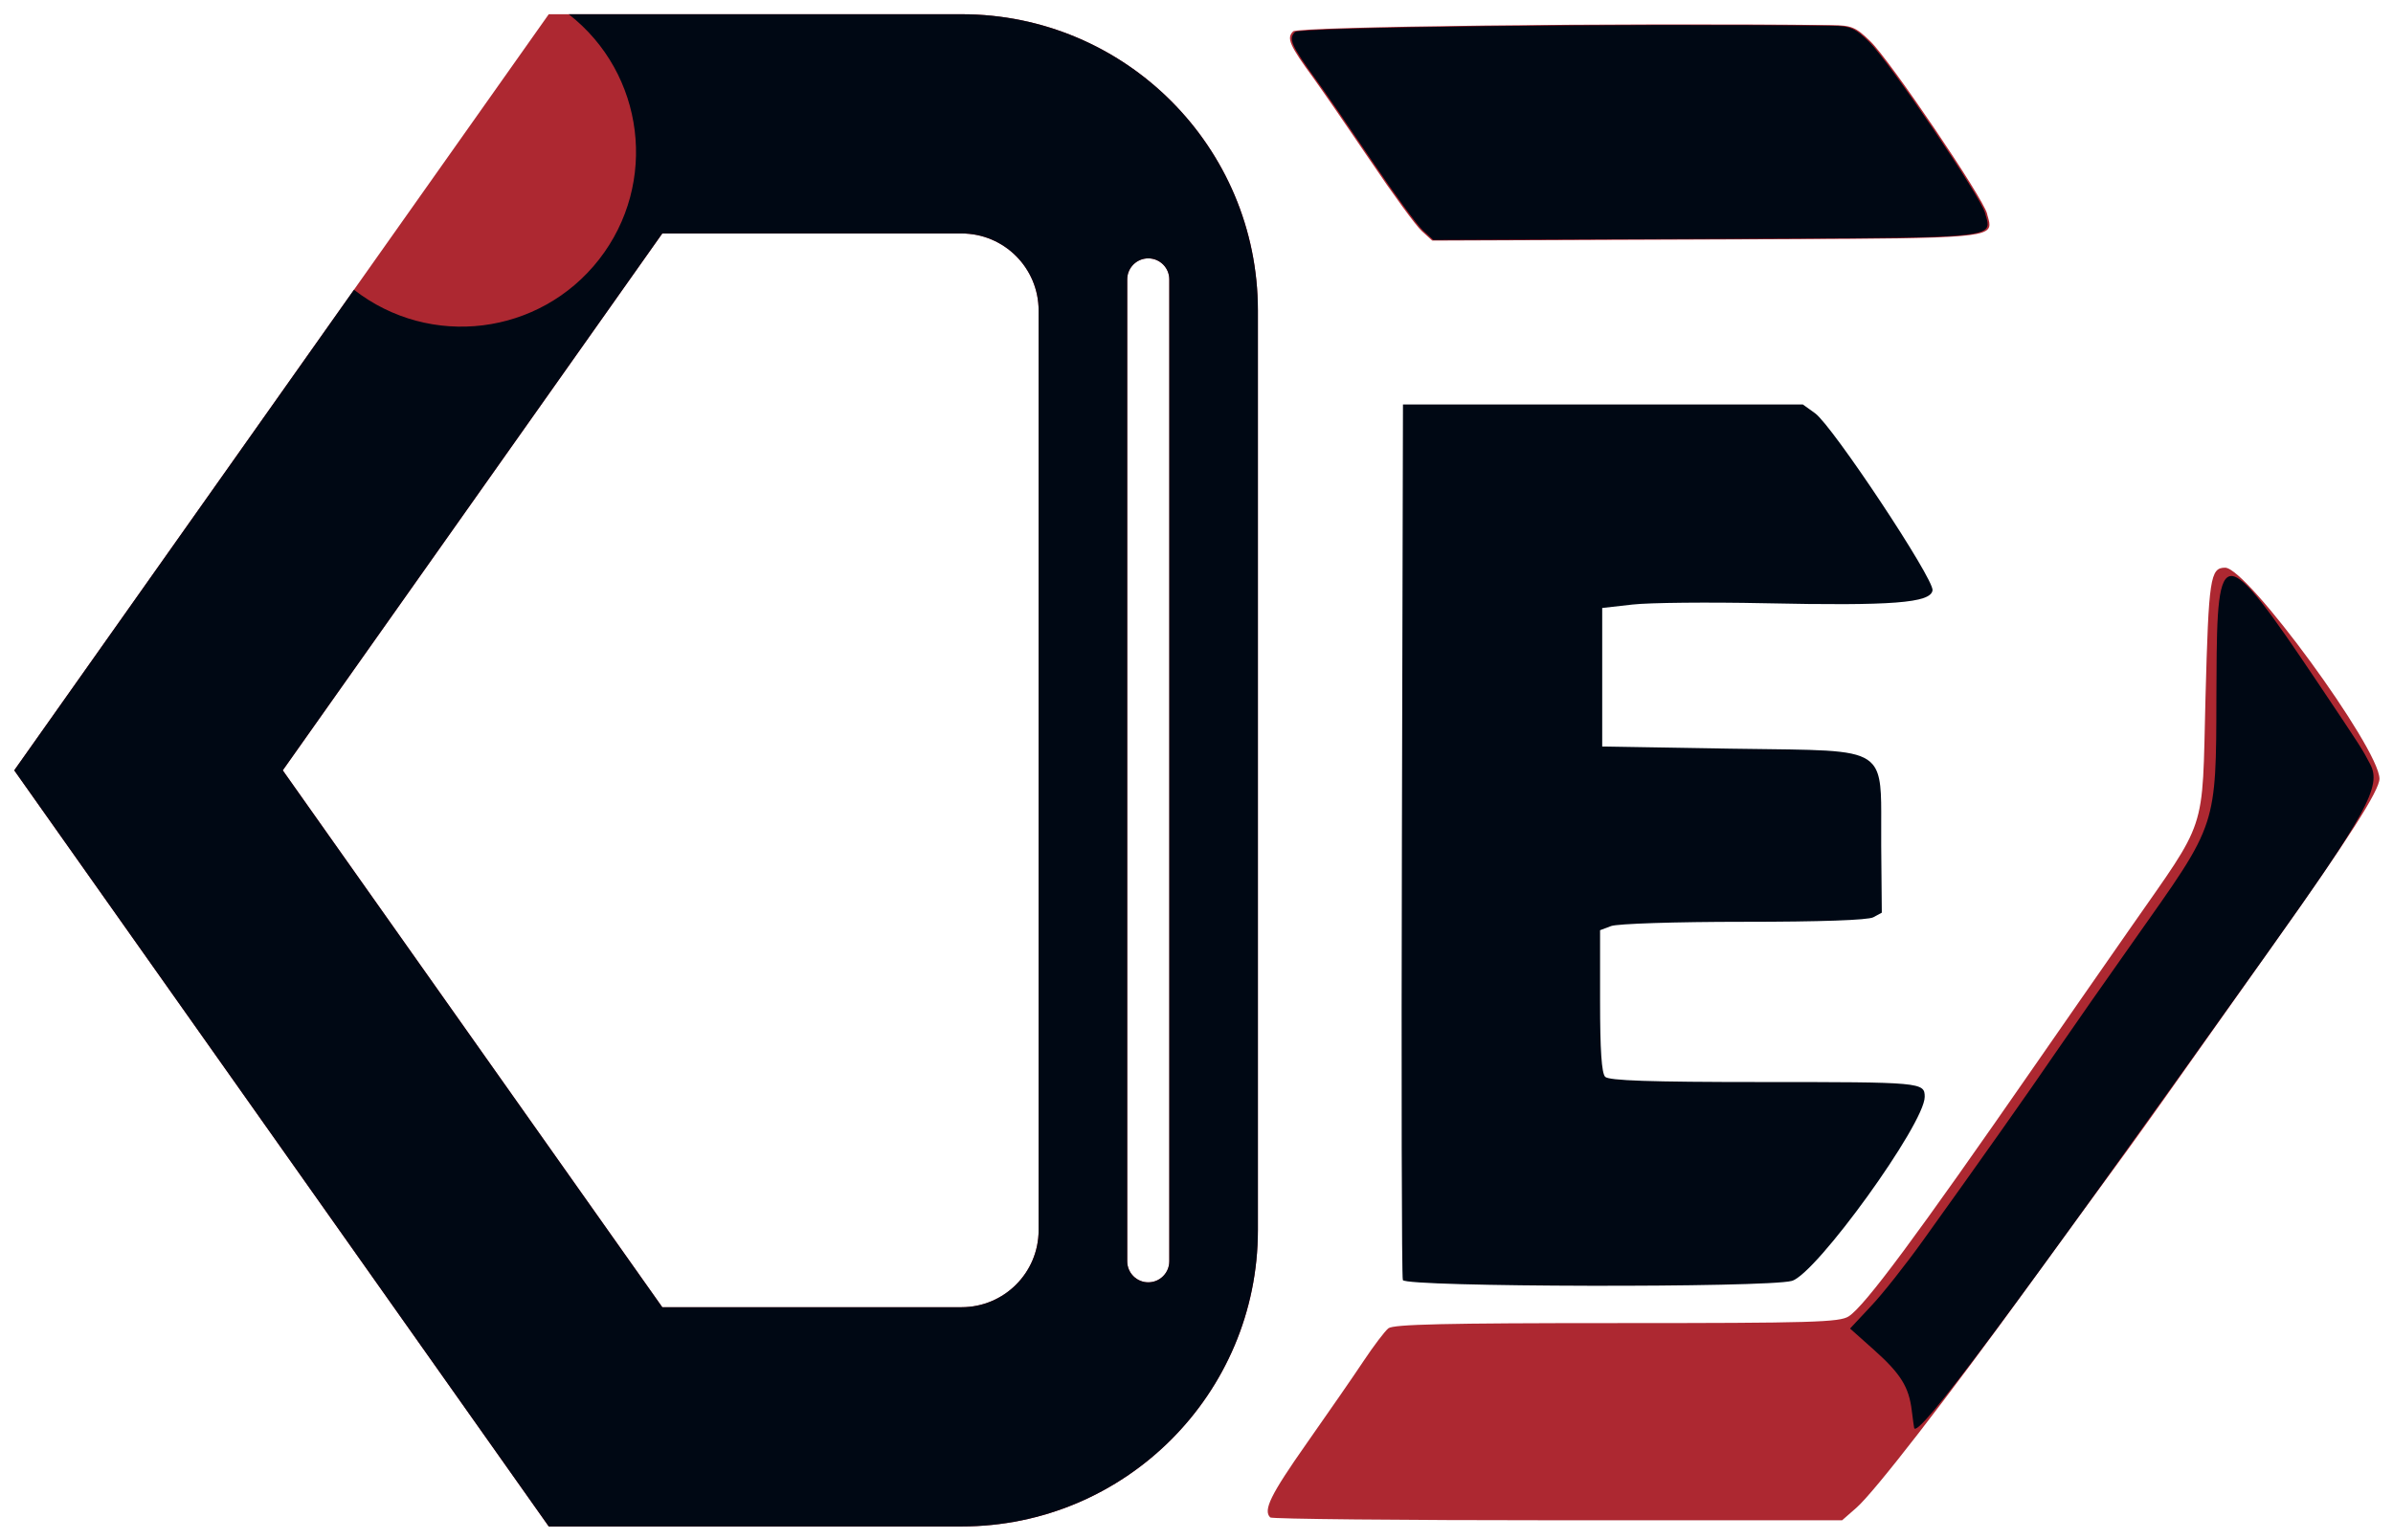
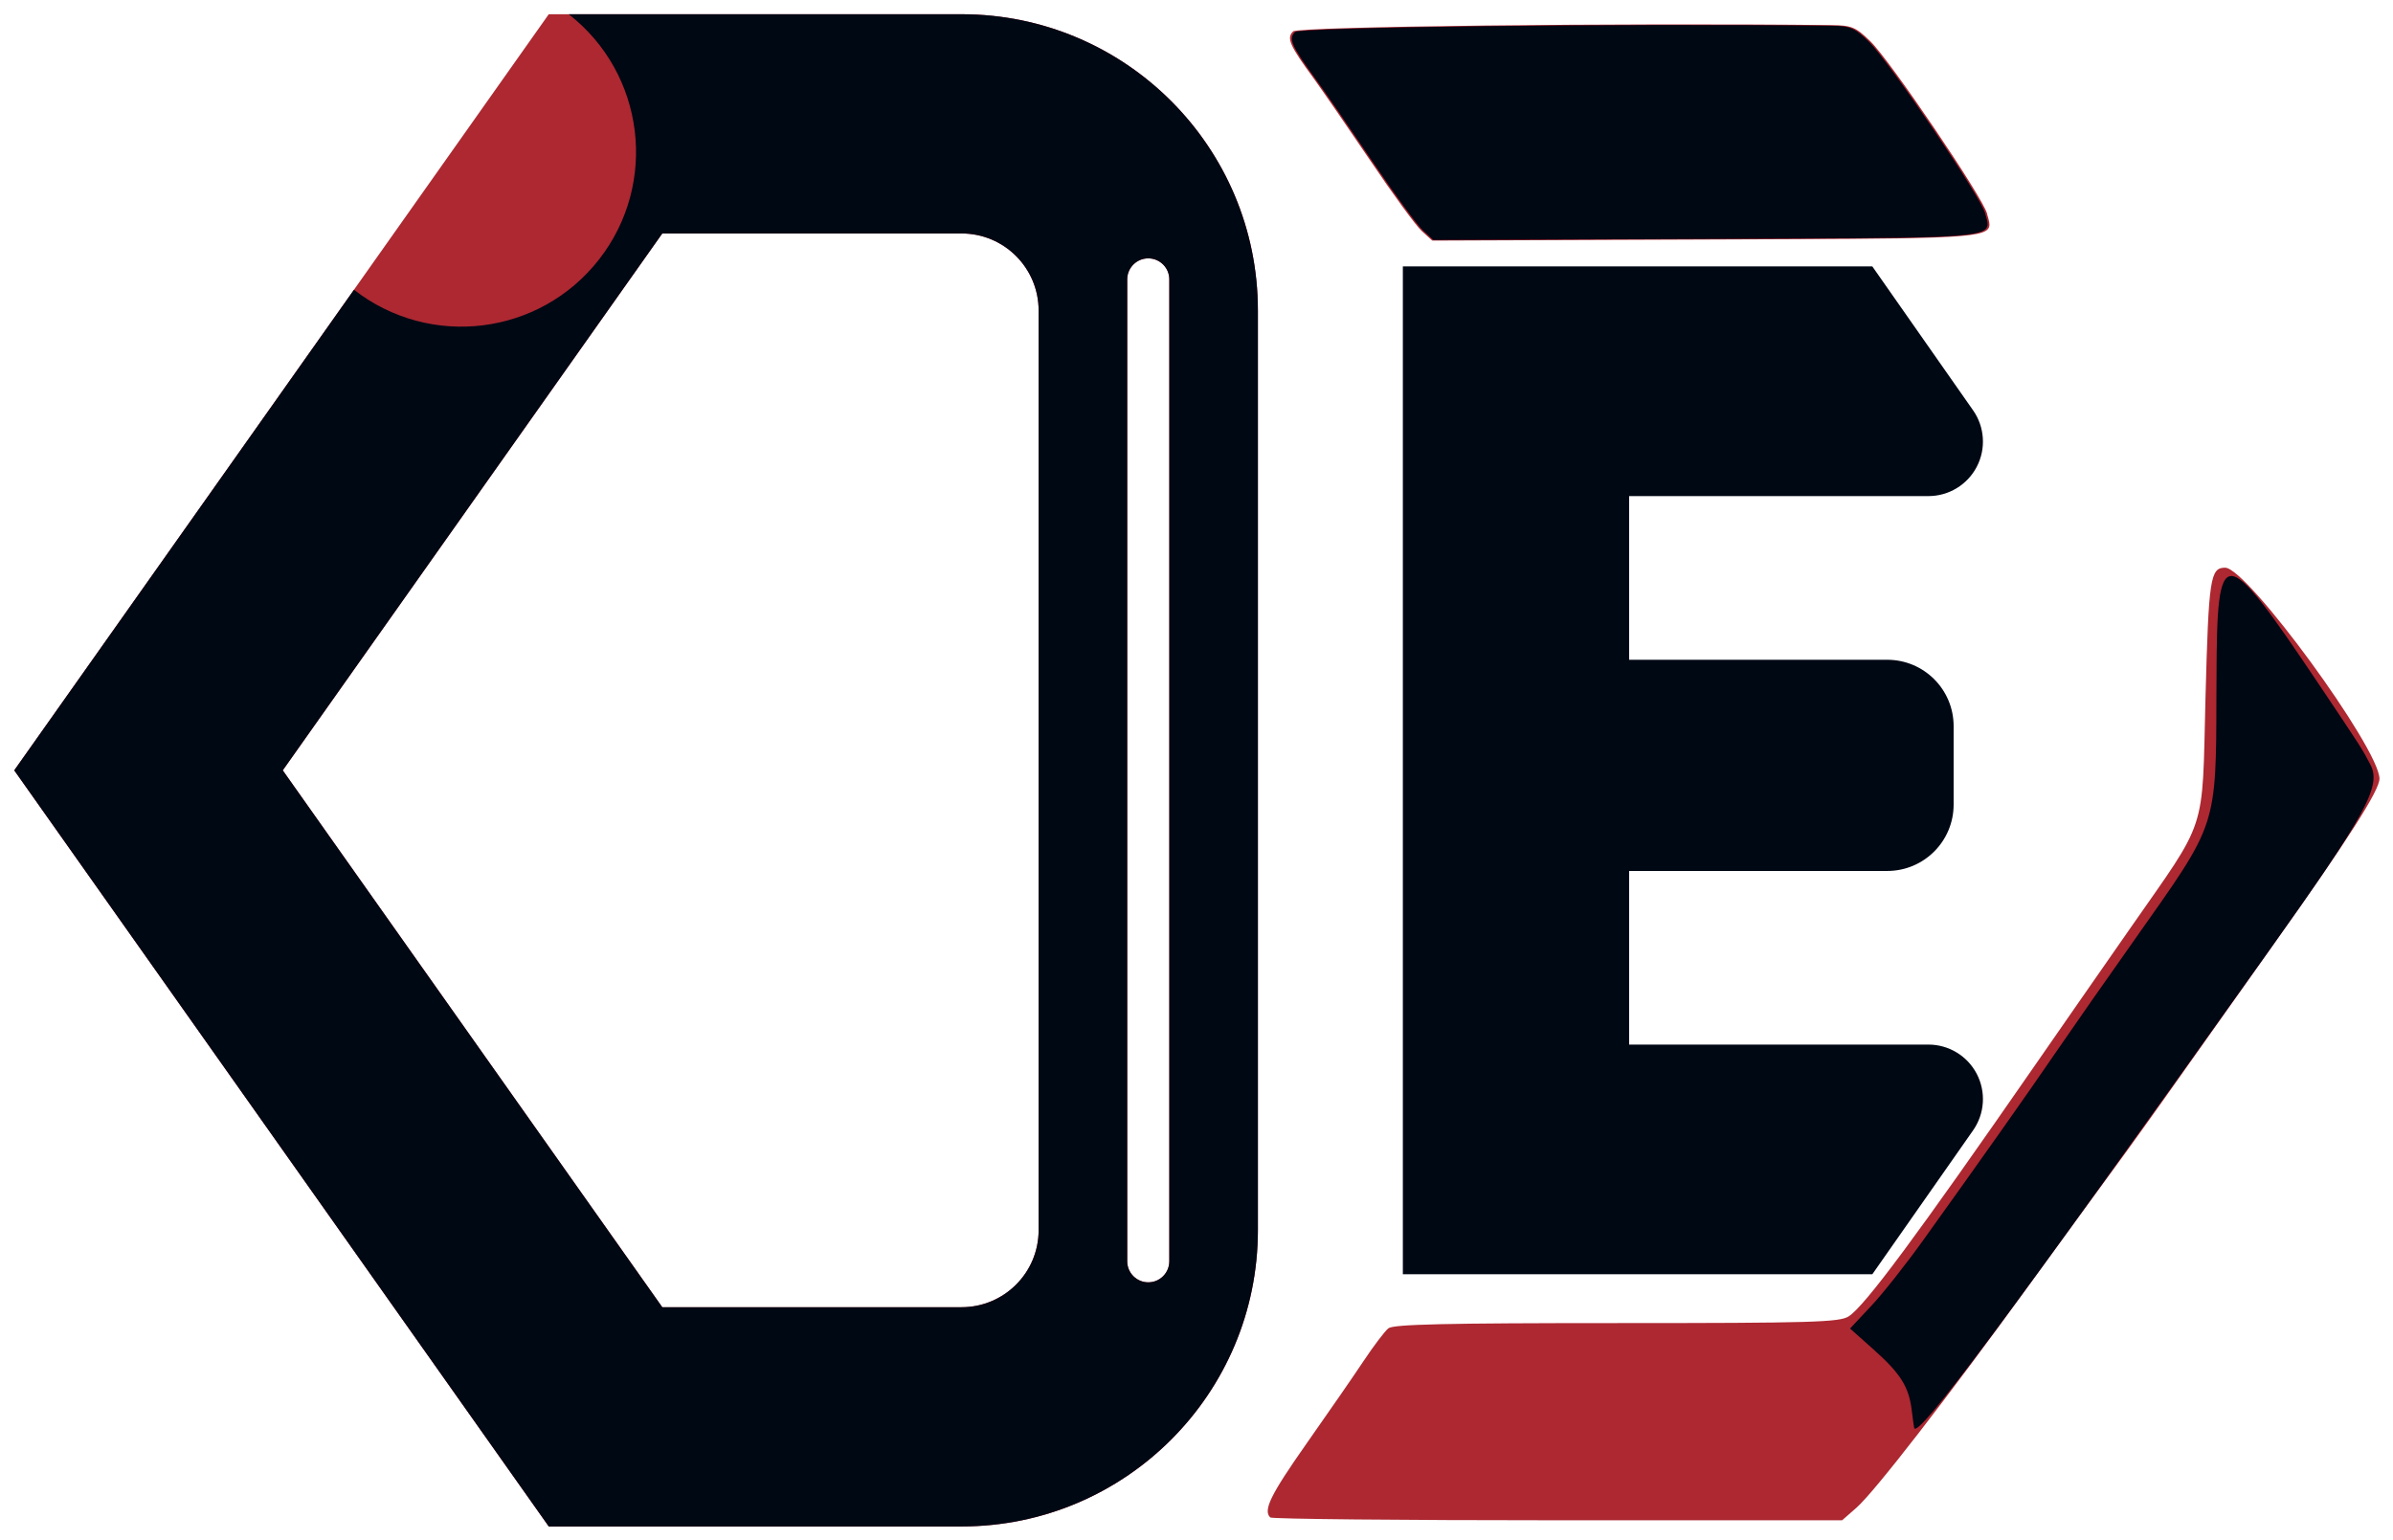
<svg xmlns="http://www.w3.org/2000/svg" viewBox="14 374 2019 1299" width="2019" height="1299">
  <g id="d">
    <path id="d-red" fill="#AD2831" fill-rule="evenodd" d="M26 1024L477 386L825.3 386A250 250 0 0 1 1075.3 636L1075.3 1412A250 250 0 0 1 825.3 1662L477 1662ZM252.56 1024L572.78 571L825.3 571A65 65 0 0 1 890.3 636L890.3 1412A65 65 0 0 1 825.3 1477L572.78 1477ZM965.05 609.75A17.75 17.75 0 0 1 1000.55 609.75L1000.55 1438.25A17.75 17.75 0 0 1 965.05 1438.25Z" />
    <path id="d-ink" fill="#000814" fill-rule="evenodd" d="M26 1024L312.66 618.49A121.6 121.6 0 0 0 493.84 386L825.3 386A250 250 0 0 1 1075.3 636L1075.3 1412A250 250 0 0 1 825.3 1662L477 1662ZM252.56 1024L572.78 571L825.3 571A65 65 0 0 1 890.3 636L890.3 1412A65 65 0 0 1 825.3 1477L572.78 1477ZM965.05 609.75A17.75 17.75 0 0 1 1000.55 609.75L1000.55 1438.25A17.75 17.75 0 0 1 965.05 1438.25Z" />
  </g>
  <g id="e">
-     <path id="e-ink" fill="#000814" fill-rule="evenodd" d="M1197.6 1454.1 C1196.6 1451.6 1196.3 1284.3 1196.8 1082.4 L1197.7 715.3 L1535.1 715.3 L1545.4 722.7 C1560.1 733.3 1645.9 862.6 1644.5 872.1 C1643 882.8 1610.5 885.3 1502.8 883 C1455.6 882 1405.4 882.5 1391.4 884.1 L1365.8 887 L1365.8 1003.9 L1473.6 1005.7 C1484.7 1005.9 1494.9 1006 1504.2 1006.1 C1560.3 1006.8 1584 1007.1 1594 1019 C1601.3 1027.6 1601.3 1042.6 1601.2 1068.4 C1601.2 1074.2 1601.2 1080.6 1601.2 1087.7 L1601.7 1144.1 L1594.5 1148 C1589.9 1150.4 1550 1151.8 1485 1151.8 C1427.4 1151.8 1378.6 1153.4 1373.3 1155.4 L1364 1158.9 L1364 1218.6 C1364 1260.1 1365.3 1279.5 1368.3 1282.6 C1371.6 1285.8 1405.8 1287 1499.6 1287 C1635.4 1287 1637.9 1287.2 1637.9 1299.5 C1637.9 1322.2 1546.3 1449.1 1525.8 1454.8 C1504.5 1460.7 1199.9 1460.1 1197.6 1454.1 Z" />
+     <path id="e-ink" fill="#000814" fill-rule="evenodd" d="M1197.6 598.8L1593.7 598.8L1678.7 720.2A46 46 0 0 1 1641.0 792.6L1388.5 792.6L1388.5 930.7L1606.3 930.7A56 56 0 0 1 1662.3 986.7L1662.3 1052.9A56 56 0 0 1 1606.3 1108.9L1388.5 1108.9L1388.5 1255.4L1641.0 1255.4A46 46 0 0 1 1678.7 1327.8L1593.7 1449.2L1197.6 1449.2Z" />
  </g>
  <g id="slash">
    <path id="slash-red" fill="#AD2831" d="M1213.6 569 L1222.4 577 L1454.1 576.1 C1653.1 575.3 1688.8 575.8 1692.2 565.6 C1693 563.3 1692.2 560.6 1691.3 557.2 C1691 556.3 1690.7 555.3 1690.5 554.2 C1687.1 540.8 1608.7 425 1592 408.8 C1579.7 396.8 1576.2 395.4 1559.4 395.2 C1381 393.2 1109.1 396.4 1105 400.5 C1099.3 406.1 1102 412.3 1122.2 439.9 C1129.3 449.7 1150.8 480.9 1170 509.3 C1189.1 537.7 1208.7 564.6 1213.6 569 Z" />
    <path id="slash-ink" fill="#000814" d="M1214.6 568.5 L1223.3 576.5 L1453.8 575.6 C1651.7 574.8 1687.2 575.4 1690.7 565.1 C1691.4 562.9 1690.7 560.2 1689.7 556.8 C1689.5 555.9 1689.2 554.9 1688.9 553.9 C1685.6 540.5 1607.5 425.3 1590.9 409.2 C1578.7 397.3 1575.2 395.9 1558.5 395.7 C1381 393.7 1110.7 396.9 1106.6 401 C1100.9 406.6 1103.6 412.7 1123.6 440.2 C1130.8 449.9 1152.1 481 1171.2 509.2 C1190.2 537.4 1209.7 564.1 1214.6 568.5 Z" />
  </g>
  <g id="arrow">
    <path id="arrow-red" fill="#AD2831" d="M1085.7 1654.4 C1079.6 1648.3 1085.9 1635.4 1116.3 1592.1 C1134.4 1566.3 1156.2 1534.9 1164.6 1522.2 C1173 1509.6 1182.4 1497.2 1185.4 1494.8 C1189.7 1491.4 1233.7 1490.4 1378.1 1490.4 C1543.1 1490.4 1566.2 1489.7 1573.8 1484.7 C1587.5 1475.8 1631 1417.1 1731.4 1272.2 C1747.9 1248.3 1784.2 1196.2 1811.9 1156.4 C1844.1 1110.2 1859.1 1090.7 1866.4 1068.8 C1873.9 1046.4 1873.3 1021.4 1874.8 962.8 C1877.5 861.7 1878.8 853 1891.4 853 C1910 853 2021.2 1005 2021.6 1031 C2021.7 1040.8 1995.1 1082.4 1931.6 1171.7 C1915.7 1194.1 1883 1240.3 1858.9 1274.4 C1834.9 1308.5 1806.9 1347.5 1796.8 1361.1 C1786.7 1374.8 1754.8 1418.6 1725.8 1458.5 C1657.2 1553.2 1595.5 1632.9 1580.3 1646.2 L1568.2 1656.8 L1328.2 1656.8 C1196.1 1656.8 1087 1655.7 1085.7 1654.4 Z" />
    <path id="arrow-ink" fill="#000814" d="M1592.4 1476.3 L1574.9 1495 L1595.1 1513 C1617.7 1533.2 1624.6 1544.3 1627 1564.3 C1628 1571.9 1628.8 1578.4 1629 1578.9 C1631.7 1588.7 1707.5 1486.7 1927.2 1177.9 C2010.8 1060.5 2023.4 1037.4 2013.9 1019.1 C2007 1005.9 2007.3 1006.3 1969.4 949.8 C1889.6 830.9 1884.4 830.6 1884.1 946 C1884 951.7 1884 957.1 1884 962.3 C1883.9 1016.2 1883.9 1043 1876.1 1067.3 C1867.6 1093.7 1850 1117.1 1813.4 1169.1 C1792 1199.3 1763.1 1240.7 1749.1 1261.1 C1723.8 1298.1 1687.5 1349.5 1636.6 1420.5 C1622 1440.9 1602.1 1466.1 1592.4 1476.3 Z" />
  </g>
</svg>
